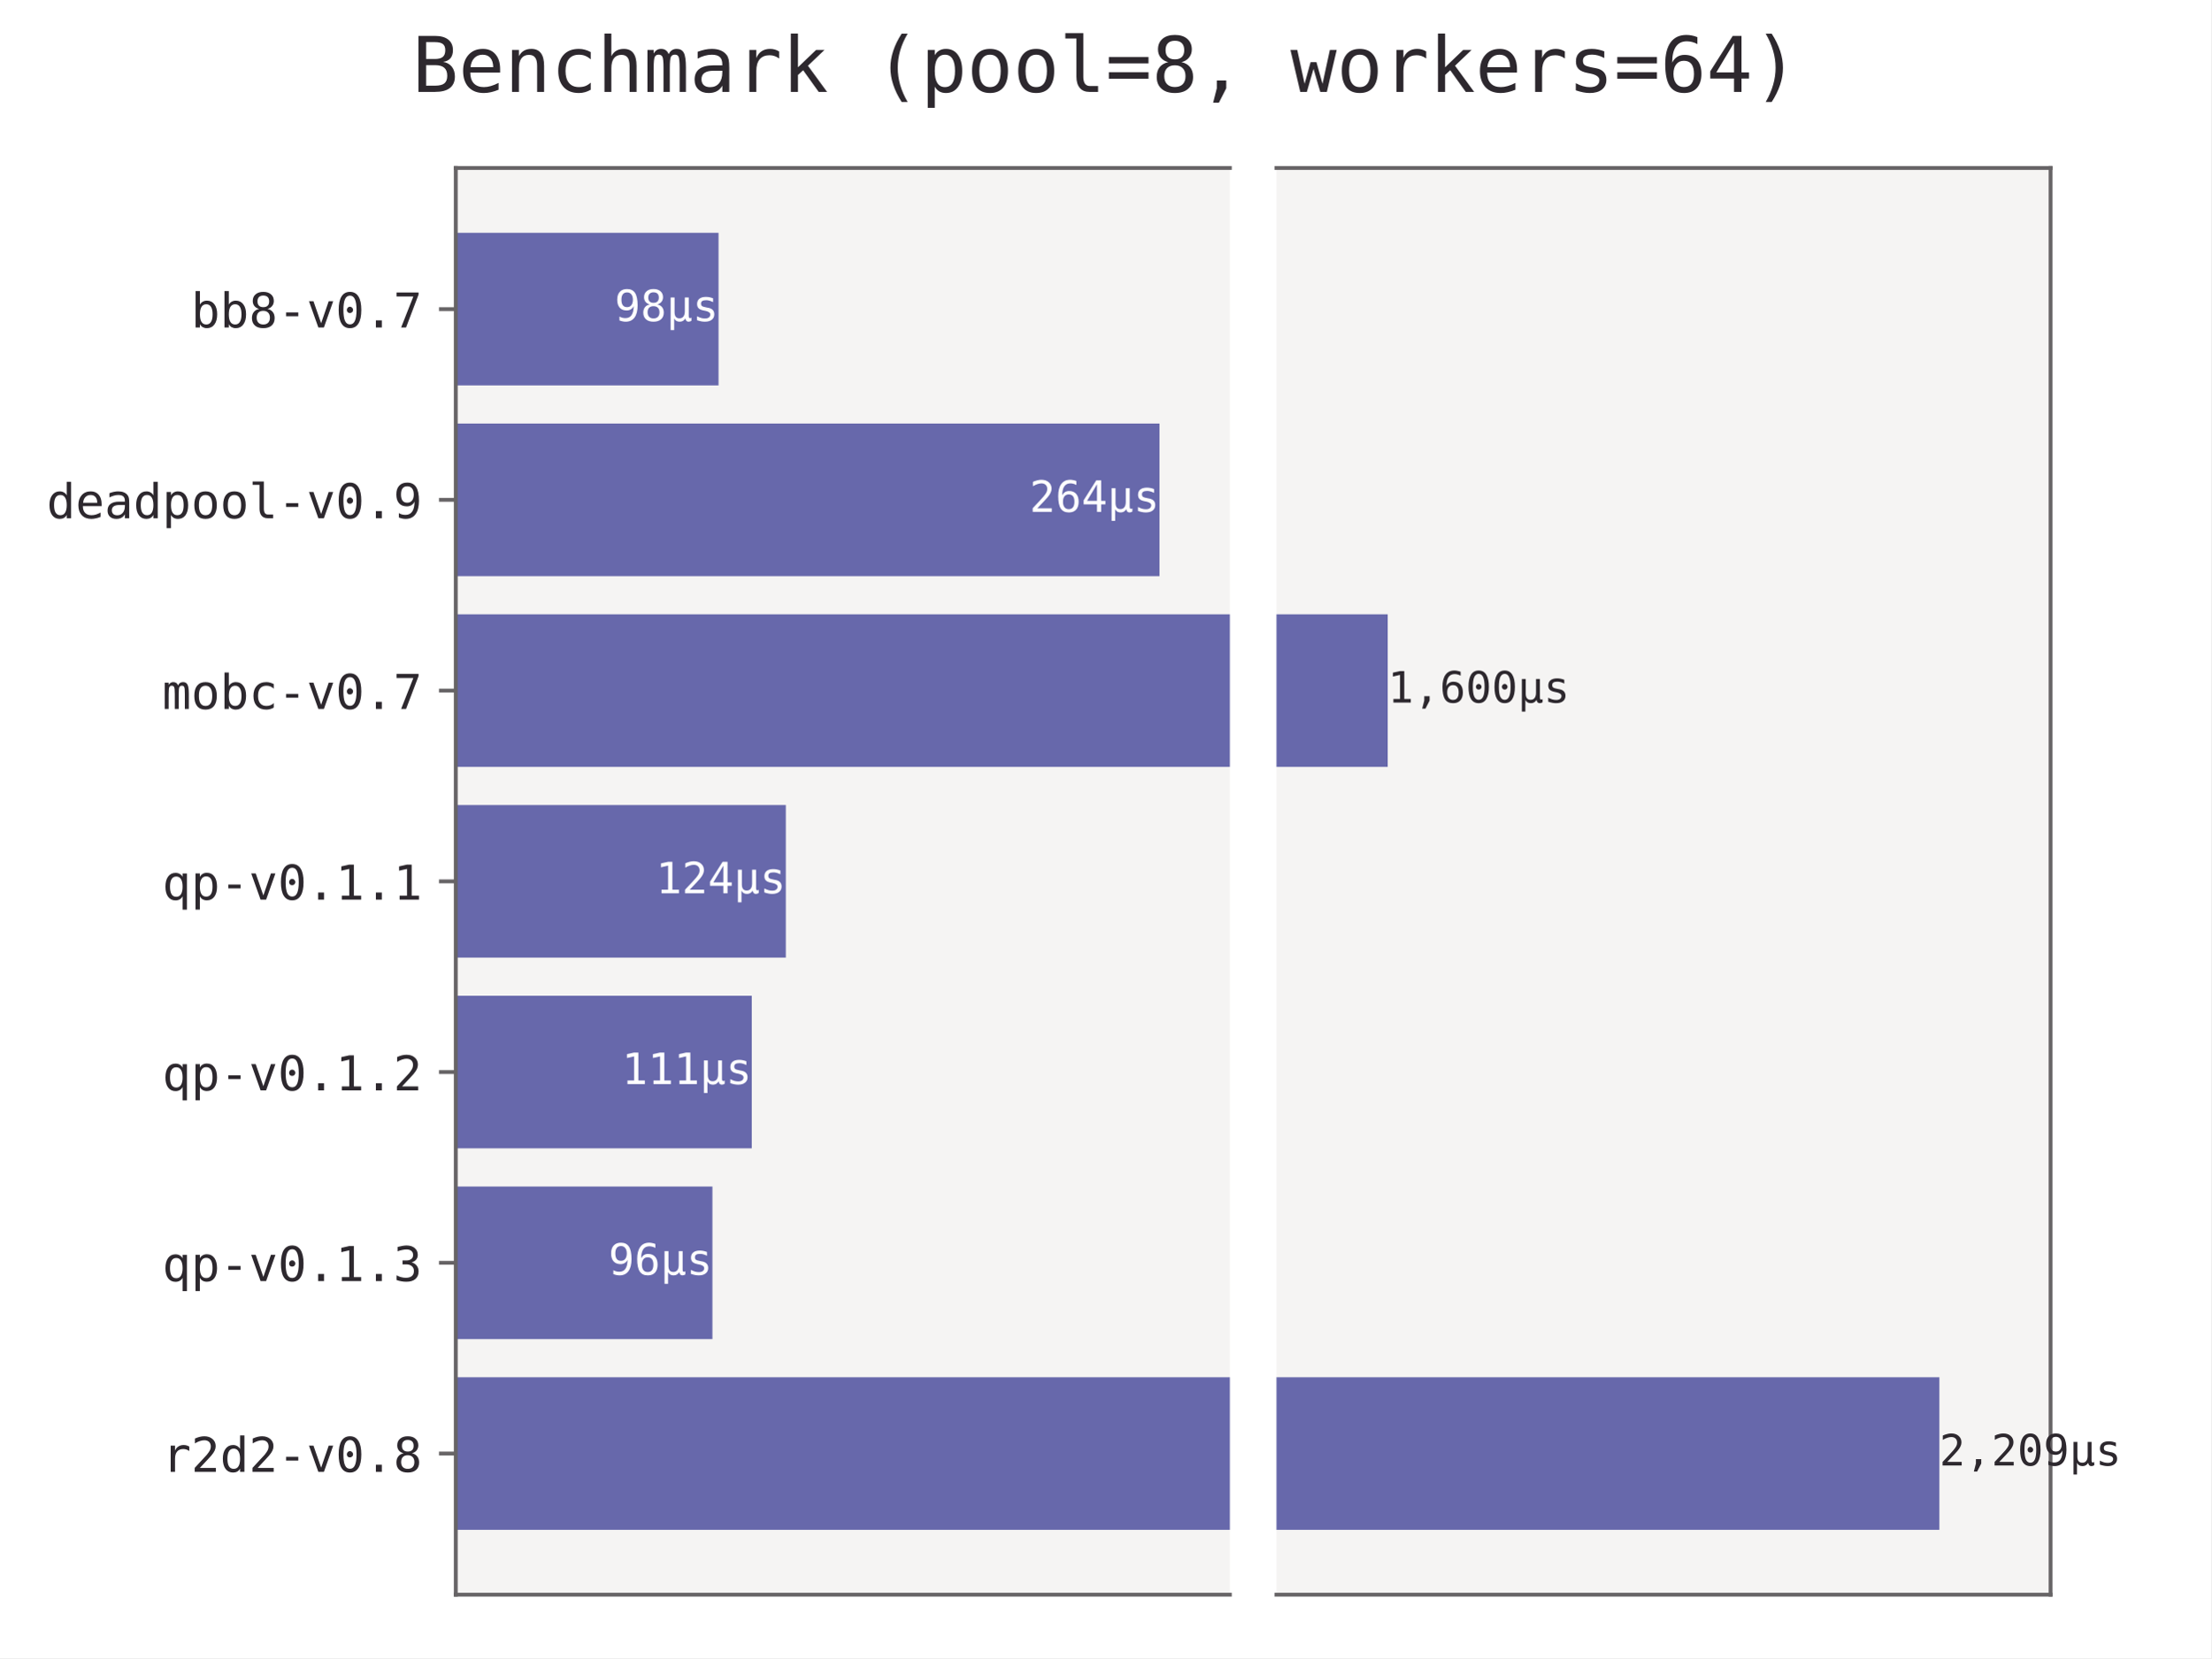
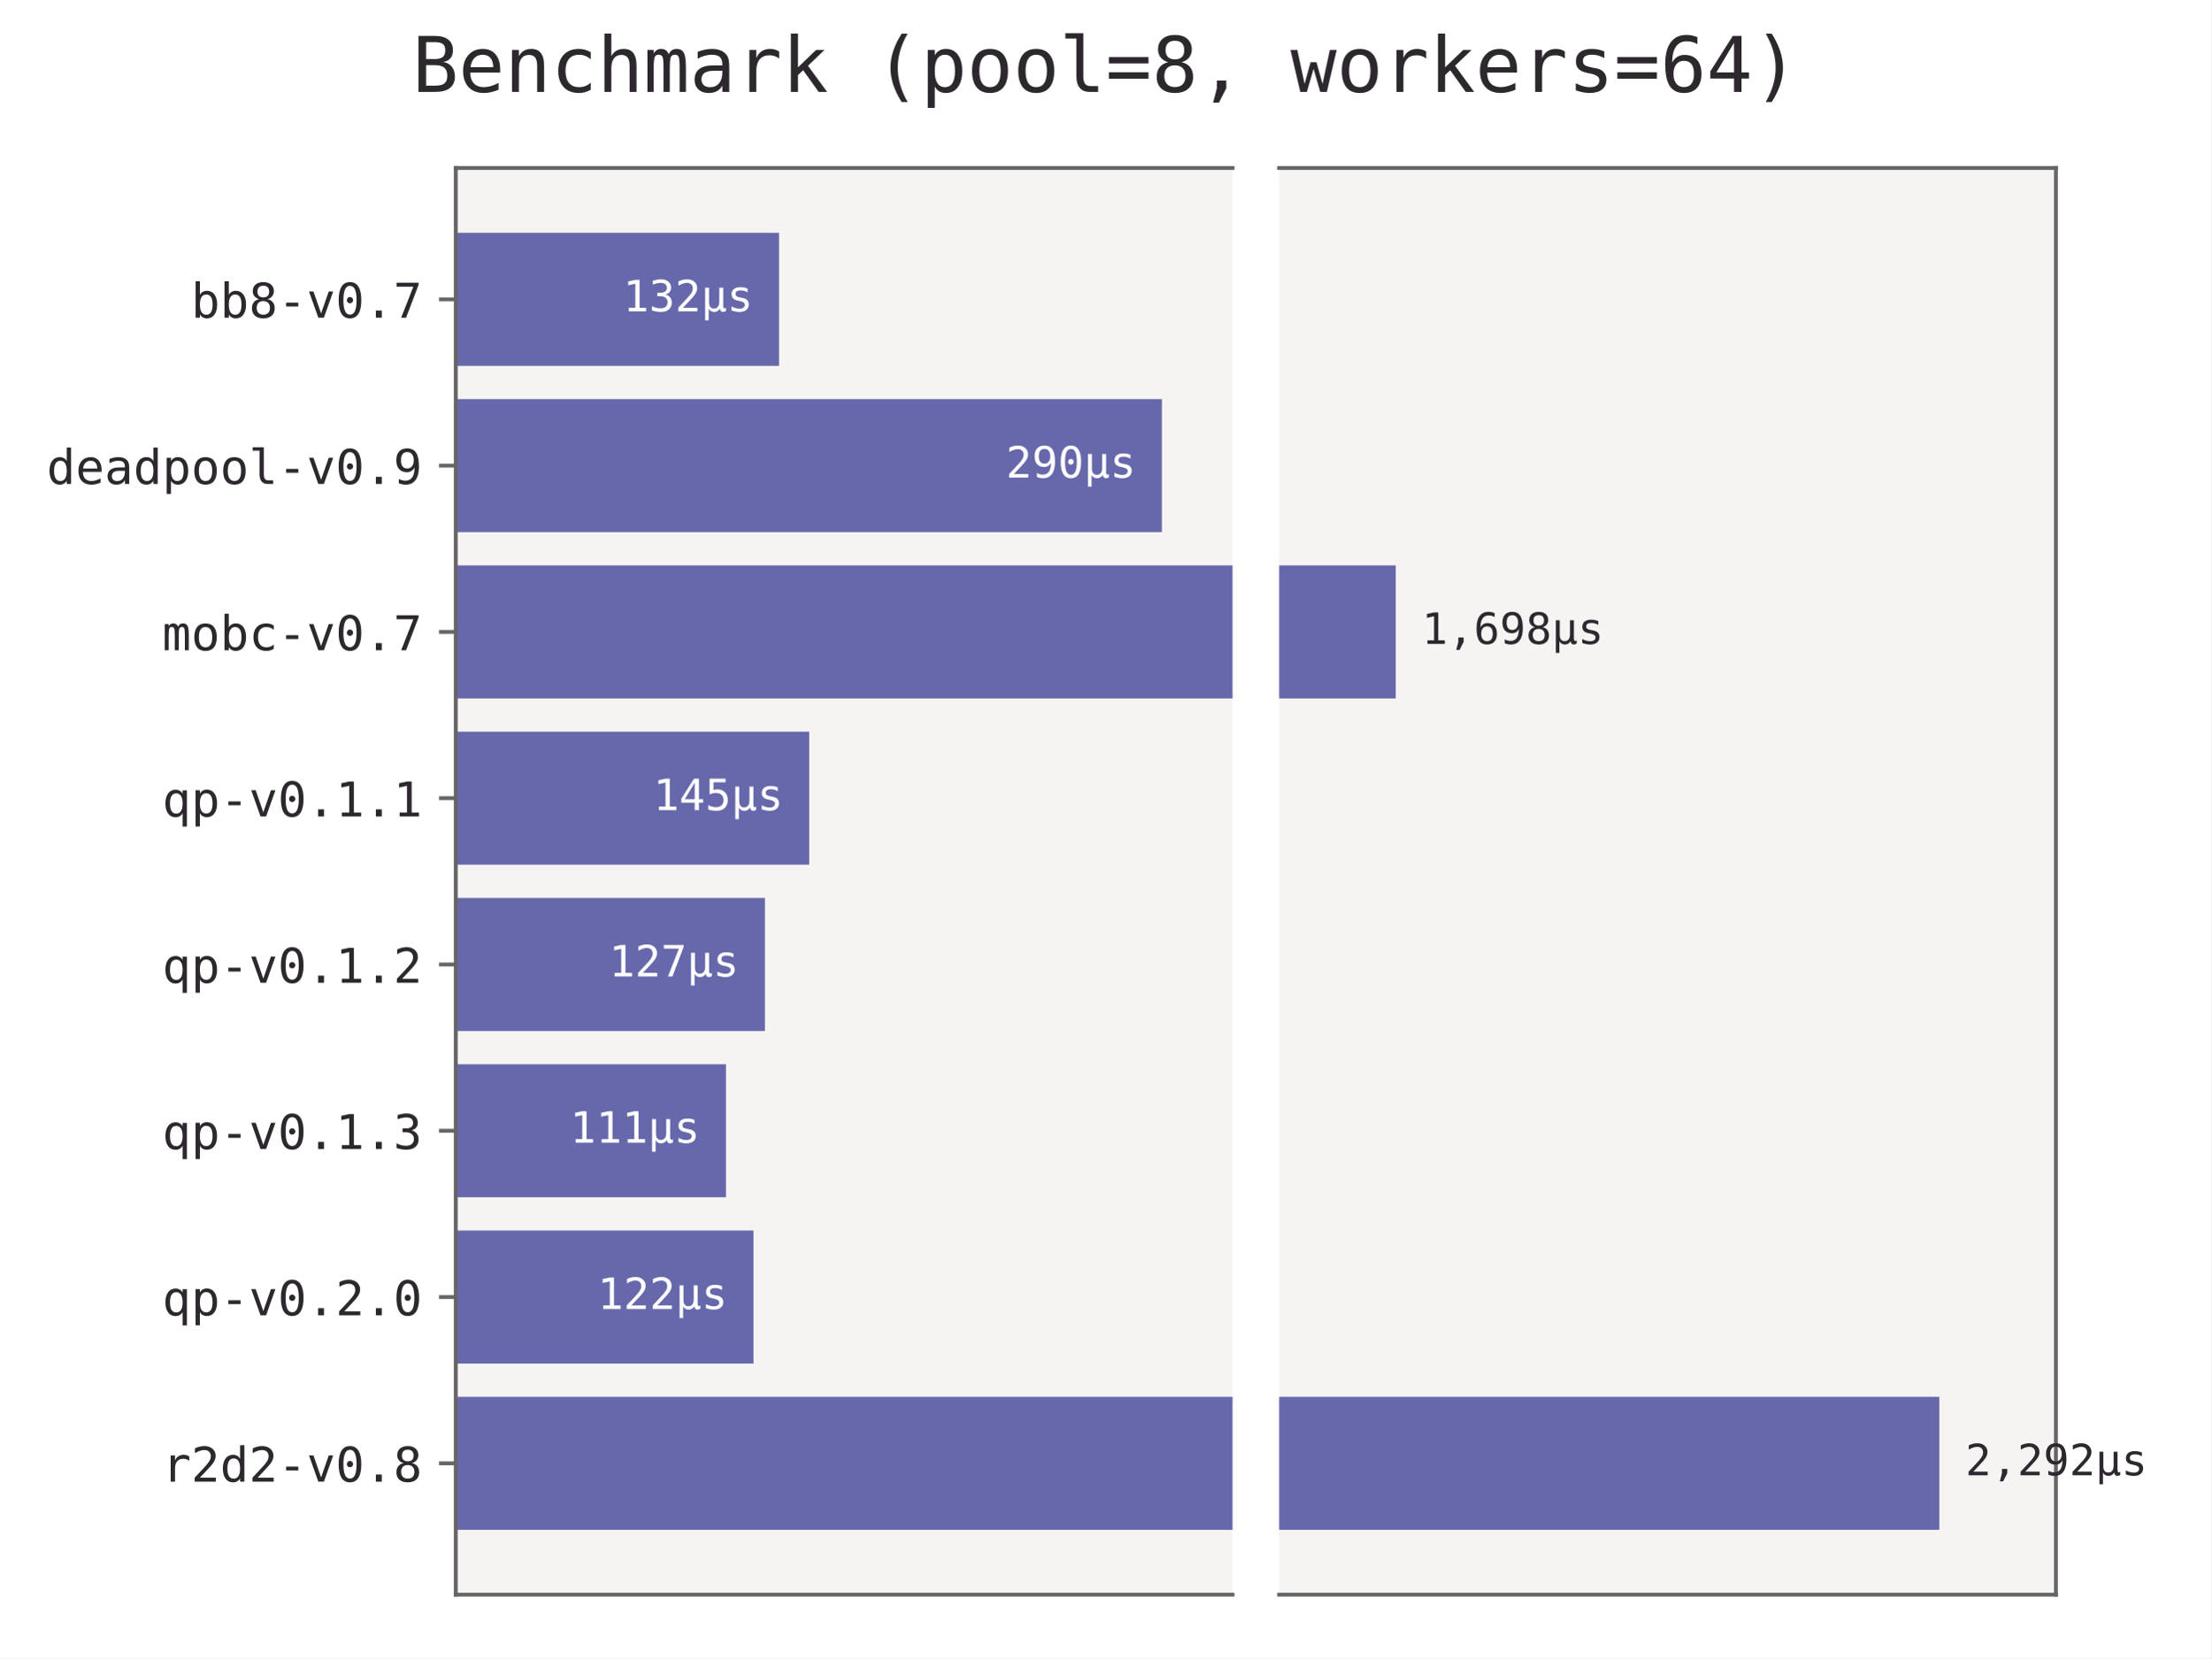
<svg xmlns="http://www.w3.org/2000/svg" xmlns:xlink="http://www.w3.org/1999/xlink" width="460.8pt" height="345.6pt" viewBox="0 0 460.8 345.6" version="1.1">
  <defs>
    <style type="text/css">*{stroke-linejoin: round; stroke-linecap: butt}</style>
  </defs>
  <g id="figure_1">
    <g id="patch_1">
      <path d="M 0 345.6  L 460.8 345.6  L 460.8 0  L 0 0  z " style="fill: #ffffff" />
    </g>
    <g id="axes_1">
      <g id="patch_2">
-         <path d="M 94.984 332.38  L 256.305 332.38  L 256.305 35.01  L 94.984 35.01  z " style="fill: #f5f4f3" />
+         <path d="M 94.984 332.38  L 256.862 332.38  L 256.862 35.01  L 94.984 35.01  z " style="fill: #f5f4f3" />
      </g>
      <g id="patch_3">
-         <path d="M 94.984 318.863  L 1319.325 318.863  L 1319.325 287.059  L 94.984 287.059  z " clip-path="url(#p683ca1c8b1)" style="fill: #6768ab" />
+         <path d="M 94.984 318.863  L 1257.718 318.863  L 1257.718 291.136  L 94.984 291.136  z " clip-path="url(#pf5a362a1db)" style="fill: #6768ab" />
      </g>
      <g id="patch_4">
-         <path d="M 94.984 279.108  L 148.469 279.108  L 148.469 247.304  L 94.984 247.304  z " clip-path="url(#p683ca1c8b1)" style="fill: #6768ab" />
+         <path d="M 94.984 284.205  L 157.025 284.205  L 157.025 256.478  L 94.984 256.478  z " clip-path="url(#pf5a362a1db)" style="fill: #6768ab" />
      </g>
      <g id="patch_5">
-         <path d="M 94.984 239.352  L 156.672 239.352  L 156.672 207.548  L 94.984 207.548  z " clip-path="url(#p683ca1c8b1)" style="fill: #6768ab" />
+         <path d="M 94.984 249.546  L 151.292 249.546  L 151.292 221.819  L 94.984 221.819  z " clip-path="url(#pf5a362a1db)" style="fill: #6768ab" />
      </g>
      <g id="patch_6">
-         <path d="M 94.984 199.597  L 163.767 199.597  L 163.767 167.793  L 94.984 167.793  z " clip-path="url(#p683ca1c8b1)" style="fill: #6768ab" />
+         <path d="M 94.984 214.888  L 159.408 214.888  L 159.408 187.161  L 94.984 187.161  z " clip-path="url(#pf5a362a1db)" style="fill: #6768ab" />
      </g>
      <g id="patch_7">
-         <path d="M 94.984 159.842  L 981.952 159.842  L 981.952 128.038  L 94.984 128.038  z " clip-path="url(#p683ca1c8b1)" style="fill: #6768ab" />
+         <path d="M 94.984 180.229  L 168.641 180.229  L 168.641 152.502  L 94.984 152.502  z " clip-path="url(#pf5a362a1db)" style="fill: #6768ab" />
      </g>
      <g id="patch_8">
-         <path d="M 94.984 120.086  L 241.639 120.086  L 241.639 88.282  L 94.984 88.282  z " clip-path="url(#p683ca1c8b1)" style="fill: #6768ab" />
+         <path d="M 94.984 145.571  L 956.496 145.571  L 956.496 117.844  L 94.984 117.844  z " clip-path="url(#pf5a362a1db)" style="fill: #6768ab" />
      </g>
      <g id="patch_9">
-         <path d="M 94.984 80.331  L 149.744 80.331  L 149.744 48.527  L 94.984 48.527  z " clip-path="url(#p683ca1c8b1)" style="fill: #6768ab" />
+         <path d="M 94.984 110.912  L 242.146 110.912  L 242.146 83.185  L 94.984 83.185  z " clip-path="url(#pf5a362a1db)" style="fill: #6768ab" />
+       </g>
+       <g id="patch_10">
+         <path d="M 94.984 76.254  L 162.35 76.254  L 162.35 48.527  L 94.984 48.527  z " clip-path="url(#pf5a362a1db)" style="fill: #6768ab" />
      </g>
      <g id="matplotlib.axis_1">
        <g id="ytick_1">
          <g id="line2d_1">
            <defs>
-               <path id="m5f6cadd3b4" d="M 0 0  L -3.5 0  " style="stroke: #676466; stroke-width: 0.8" />
+               <path id="m8128c81820" d="M 0 0  L -3.5 0  " style="stroke: #676466; stroke-width: 0.8" />
            </defs>
            <g>
-               <use xlink:href="#m5f6cadd3b4" x="94.984" y="302.961" style="fill: #676466; stroke: #676466; stroke-width: 0.8" />
+               <use xlink:href="#m8128c81820" x="94.984" y="305" style="fill: #676466; stroke: #676466; stroke-width: 0.8" />
            </g>
          </g>
          <g id="text_1">
-             <text style="fill: #2d282e; font: 10px 'monospace'; text-anchor: end" x="87.984" y="306.787" transform="rotate(-0, 87.98406, 306.7868)">r2d2-v0.8</text>
+             <g style="fill: #2d282e" transform="translate(33.80125 308.8256)scale(0.1 -0.1)">
+               <defs>
+                 <path id="DejaVuSansMono-72" d="M 3609 2778  Q 3425 2922 3234 2987  Q 3044 3053 2816 3053  Q 2278 3053 1993 2715  Q 1709 2378 1709 1741  L 1709 0  L 1131 0  L 1131 3500  L 1709 3500  L 1709 2816  Q 1853 3188 2151 3386  Q 2450 3584 2859 3584  Q 3072 3584 3256 3531  Q 3441 3478 3609 3366  L 3609 2778  z " transform="scale(0.015625)" />
+                 <path id="DejaVuSansMono-32" d="M 1166 531  L 3309 531  L 3309 0  L 475 0  L 475 531  Q 1059 1147 1496 1619  Q 1934 2091 2100 2284  Q 2413 2666 2522 2902  Q 2631 3138 2631 3384  Q 2631 3775 2401 3997  Q 2172 4219 1772 4219  Q 1488 4219 1175 4116  Q 863 4013 513 3803  L 513 4441  Q 834 4594 1145 4672  Q 1456 4750 1759 4750  Q 2444 4750 2861 4386  Q 3278 4022 3278 3431  Q 3278 3131 3139 2831  Q 3000 2531 2688 2169  Q 2513 1966 2180 1606  Q 1847 1247 1166 531  z " transform="scale(0.015625)" />
+                 <path id="DejaVuSansMono-64" d="M 2681 3053  L 2681 4863  L 3256 4863  L 3256 0  L 2681 0  L 2681 441  Q 2538 181 2298 45  Q 2059 -91 1747 -91  Q 1113 -91 748 401  Q 384 894 384 1759  Q 384 2613 750 3098  Q 1116 3584 1747 3584  Q 2063 3584 2303 3448  Q 2544 3313 2681 3053  z M 991 1747  Q 991 1078 1203 737  Q 1416 397 1831 397  Q 2247 397 2464 740  Q 2681 1084 2681 1747  Q 2681 2413 2464 2755  Q 2247 3097 1831 3097  Q 1416 3097 1203 2756  Q 991 2416 991 1747  z " transform="scale(0.015625)" />
+                 <path id="DejaVuSansMono-2d" d="M 1113 2009  L 2741 2009  L 2741 1497  L 1113 1497  L 1113 2009  z " transform="scale(0.015625)" />
+                 <path id="DejaVuSansMono-76" d="M 313 3500  L 909 3500  L 1925 563  L 2944 3500  L 3541 3500  L 2297 0  L 1556 0  L 313 3500  z " transform="scale(0.015625)" />
+                 <path id="DejaVuSansMono-30" d="M 1509 2344  Q 1509 2516 1629 2641  Q 1750 2766 1919 2766  Q 2094 2766 2219 2641  Q 2344 2516 2344 2344  Q 2344 2169 2220 2047  Q 2097 1925 1919 1925  Q 1744 1925 1626 2044  Q 1509 2163 1509 2344  z M 1925 4250  Q 1484 4250 1267 3775  Q 1050 3300 1050 2328  Q 1050 1359 1267 884  Q 1484 409 1925 409  Q 2369 409 2586 884  Q 2803 1359 2803 2328  Q 2803 3300 2586 3775  Q 2369 4250 1925 4250  z M 1925 4750  Q 2672 4750 3055 4137  Q 3438 3525 3438 2328  Q 3438 1134 3055 521  Q 2672 -91 1925 -91  Q 1178 -91 797 521  Q 416 1134 416 2328  Q 416 3525 797 4137  Q 1178 4750 1925 4750  z " transform="scale(0.015625)" />
+                 <path id="DejaVuSansMono-2e" d="M 1528 953  L 2316 953  L 2316 0  L 1528 0  L 1528 953  z " transform="scale(0.015625)" />
+                 <path id="DejaVuSansMono-38" d="M 1925 2216  Q 1503 2216 1273 1980  Q 1044 1744 1044 1313  Q 1044 881 1276 642  Q 1509 403 1925 403  Q 2350 403 2579 639  Q 2809 875 2809 1313  Q 2809 1741 2576 1978  Q 2344 2216 1925 2216  z M 1375 2478  Q 972 2581 745 2862  Q 519 3144 519 3541  Q 519 4097 897 4423  Q 1275 4750 1925 4750  Q 2578 4750 2956 4423  Q 3334 4097 3334 3541  Q 3334 3144 3107 2862  Q 2881 2581 2478 2478  Q 2947 2375 3195 2062  Q 3444 1750 3444 1253  Q 3444 622 3041 265  Q 2638 -91 1925 -91  Q 1213 -91 811 264  Q 409 619 409 1247  Q 409 1747 657 2061  Q 906 2375 1375 2478  z M 1147 3481  Q 1147 3106 1347 2909  Q 1547 2713 1925 2713  Q 2306 2713 2506 2909  Q 2706 3106 2706 3481  Q 2706 3863 2507 4063  Q 2309 4263 1925 4263  Q 1547 4263 1347 4061  Q 1147 3859 1147 3481  z " transform="scale(0.015625)" />
+               </defs>
+               <use xlink:href="#DejaVuSansMono-72" />
+               <use xlink:href="#DejaVuSansMono-32" x="60.205" />
+               <use xlink:href="#DejaVuSansMono-64" x="120.41" />
+               <use xlink:href="#DejaVuSansMono-32" x="180.615" />
+               <use xlink:href="#DejaVuSansMono-2d" x="240.82" />
+               <use xlink:href="#DejaVuSansMono-76" x="301.025" />
+               <use xlink:href="#DejaVuSansMono-30" x="361.23" />
+               <use xlink:href="#DejaVuSansMono-2e" x="421.436" />
+               <use xlink:href="#DejaVuSansMono-38" x="481.641" />
+             </g>
          </g>
        </g>
        <g id="ytick_2">
          <g id="line2d_2">
            <g>
-               <use xlink:href="#m5f6cadd3b4" x="94.984" y="263.206" style="fill: #676466; stroke: #676466; stroke-width: 0.8" />
+               <use xlink:href="#m8128c81820" x="94.984" y="270.341" style="fill: #676466; stroke: #676466; stroke-width: 0.8" />
            </g>
          </g>
          <g id="text_2">
-             <text style="fill: #2d282e; font: 10px 'monospace'; text-anchor: end" x="87.984" y="267.021" transform="rotate(-0, 87.98406, 267.0213)">qp-v0.1.3</text>
+             <g style="fill: #2d282e" transform="translate(33.80125 274.1569)scale(0.1 -0.1)">
+               <defs>
+                 <path id="DejaVuSansMono-71" d="M 1038 1734  Q 1038 1066 1248 725  Q 1459 384 1875 384  Q 2291 384 2505 726  Q 2719 1069 2719 1734  Q 2719 2400 2505 2742  Q 2291 3084 1875 3084  Q 1459 3084 1248 2743  Q 1038 2403 1038 1734  z M 2719 434  Q 2578 175 2339 36  Q 2100 -103 1784 -103  Q 1156 -103 792 383  Q 428 869 428 1722  Q 428 2591 790 3081  Q 1153 3572 1784 3572  Q 2097 3572 2336 3436  Q 2575 3300 2719 3041  L 2719 3488  L 3297 3488  L 3297 -1344  L 2719 -1344  L 2719 434  z " transform="scale(0.015625)" />
+                 <path id="DejaVuSansMono-70" d="M 1172 441  L 1172 -1331  L 594 -1331  L 594 3500  L 1172 3500  L 1172 3053  Q 1316 3313 1555 3448  Q 1794 3584 2106 3584  Q 2741 3584 3102 3093  Q 3463 2603 3463 1734  Q 3463 881 3100 395  Q 2738 -91 2106 -91  Q 1788 -91 1548 45  Q 1309 181 1172 441  z M 2859 1747  Q 2859 2416 2648 2756  Q 2438 3097 2022 3097  Q 1603 3097 1387 2755  Q 1172 2413 1172 1747  Q 1172 1084 1387 740  Q 1603 397 2022 397  Q 2438 397 2648 737  Q 2859 1078 2859 1747  z " transform="scale(0.015625)" />
+               </defs>
+               <use xlink:href="#DejaVuSansMono-71" />
+               <use xlink:href="#DejaVuSansMono-70" x="60.205" />
+               <use xlink:href="#DejaVuSansMono-2d" x="120.41" />
+               <use xlink:href="#DejaVuSansMono-76" x="180.615" />
+               <use xlink:href="#DejaVuSansMono-30" x="240.82" />
+               <use xlink:href="#DejaVuSansMono-2e" x="301.025" />
+               <use xlink:href="#DejaVuSansMono-32" x="361.23" />
+               <use xlink:href="#DejaVuSansMono-2e" x="421.436" />
+               <use xlink:href="#DejaVuSansMono-30" x="481.641" />
+             </g>
          </g>
        </g>
        <g id="ytick_3">
          <g id="line2d_3">
            <g>
-               <use xlink:href="#m5f6cadd3b4" x="94.984" y="223.45" style="fill: #676466; stroke: #676466; stroke-width: 0.8" />
+               <use xlink:href="#m8128c81820" x="94.984" y="235.683" style="fill: #676466; stroke: #676466; stroke-width: 0.8" />
            </g>
          </g>
          <g id="text_3">
-             <text style="fill: #2d282e; font: 10px 'monospace'; text-anchor: end" x="87.984" y="227.266" transform="rotate(-0, 87.98406, 227.266)">qp-v0.1.2</text>
+             <g style="fill: #2d282e" transform="translate(33.80125 239.4984)scale(0.1 -0.1)">
+               <defs>
+                 <path id="DejaVuSansMono-31" d="M 844 531  L 1825 531  L 1825 4097  L 769 3859  L 769 4434  L 1819 4666  L 2450 4666  L 2450 531  L 3419 531  L 3419 0  L 844 0  L 844 531  z " transform="scale(0.015625)" />
+                 <path id="DejaVuSansMono-33" d="M 2425 2497  Q 2884 2375 3128 2064  Q 3372 1753 3372 1288  Q 3372 644 2939 276  Q 2506 -91 1741 -91  Q 1419 -91 1084 -31  Q 750 28 428 141  L 428 769  Q 747 603 1056 522  Q 1366 441 1672 441  Q 2191 441 2469 675  Q 2747 909 2747 1350  Q 2747 1756 2469 1995  Q 2191 2234 1716 2234  L 1234 2234  L 1234 2753  L 1716 2753  Q 2150 2753 2394 2943  Q 2638 3134 2638 3475  Q 2638 3834 2411 4026  Q 2184 4219 1766 4219  Q 1488 4219 1191 4156  Q 894 4094 569 3969  L 569 4550  Q 947 4650 1242 4700  Q 1538 4750 1766 4750  Q 2447 4750 2855 4408  Q 3263 4066 3263 3500  Q 3263 3116 3048 2859  Q 2834 2603 2425 2497  z " transform="scale(0.015625)" />
+               </defs>
+               <use xlink:href="#DejaVuSansMono-71" />
+               <use xlink:href="#DejaVuSansMono-70" x="60.205" />
+               <use xlink:href="#DejaVuSansMono-2d" x="120.41" />
+               <use xlink:href="#DejaVuSansMono-76" x="180.615" />
+               <use xlink:href="#DejaVuSansMono-30" x="240.82" />
+               <use xlink:href="#DejaVuSansMono-2e" x="301.025" />
+               <use xlink:href="#DejaVuSansMono-31" x="361.23" />
+               <use xlink:href="#DejaVuSansMono-2e" x="421.436" />
+               <use xlink:href="#DejaVuSansMono-33" x="481.641" />
+             </g>
          </g>
        </g>
        <g id="ytick_4">
          <g id="line2d_4">
            <g>
-               <use xlink:href="#m5f6cadd3b4" x="94.984" y="183.695" style="fill: #676466; stroke: #676466; stroke-width: 0.8" />
+               <use xlink:href="#m8128c81820" x="94.984" y="201.024" style="fill: #676466; stroke: #676466; stroke-width: 0.8" />
            </g>
          </g>
          <g id="text_4">
-             <text style="fill: #2d282e; font: 10px 'monospace'; text-anchor: end" x="87.984" y="187.511" transform="rotate(-0, 87.98406, 187.5106)">qp-v0.1.1</text>
+             <g style="fill: #2d282e" transform="translate(33.80125 204.8399)scale(0.1 -0.1)">
+               <use xlink:href="#DejaVuSansMono-71" />
+               <use xlink:href="#DejaVuSansMono-70" x="60.205" />
+               <use xlink:href="#DejaVuSansMono-2d" x="120.41" />
+               <use xlink:href="#DejaVuSansMono-76" x="180.615" />
+               <use xlink:href="#DejaVuSansMono-30" x="240.82" />
+               <use xlink:href="#DejaVuSansMono-2e" x="301.025" />
+               <use xlink:href="#DejaVuSansMono-31" x="361.23" />
+               <use xlink:href="#DejaVuSansMono-2e" x="421.436" />
+               <use xlink:href="#DejaVuSansMono-32" x="481.641" />
+             </g>
          </g>
        </g>
        <g id="ytick_5">
          <g id="line2d_5">
            <g>
-               <use xlink:href="#m5f6cadd3b4" x="94.984" y="143.94" style="fill: #676466; stroke: #676466; stroke-width: 0.8" />
+               <use xlink:href="#m8128c81820" x="94.984" y="166.366" style="fill: #676466; stroke: #676466; stroke-width: 0.8" />
            </g>
          </g>
          <g id="text_5">
-             <text style="fill: #2d282e; font: 10px 'monospace'; text-anchor: end" x="87.984" y="147.765" transform="rotate(-0, 87.98406, 147.7654)">mobc-v0.7</text>
+             <g style="fill: #2d282e" transform="translate(33.80125 170.1814)scale(0.1 -0.1)">
+               <use xlink:href="#DejaVuSansMono-71" />
+               <use xlink:href="#DejaVuSansMono-70" x="60.205" />
+               <use xlink:href="#DejaVuSansMono-2d" x="120.41" />
+               <use xlink:href="#DejaVuSansMono-76" x="180.615" />
+               <use xlink:href="#DejaVuSansMono-30" x="240.82" />
+               <use xlink:href="#DejaVuSansMono-2e" x="301.025" />
+               <use xlink:href="#DejaVuSansMono-31" x="361.23" />
+               <use xlink:href="#DejaVuSansMono-2e" x="421.436" />
+               <use xlink:href="#DejaVuSansMono-31" x="481.641" />
+             </g>
          </g>
        </g>
        <g id="ytick_6">
          <g id="line2d_6">
            <g>
-               <use xlink:href="#m5f6cadd3b4" x="94.984" y="104.184" style="fill: #676466; stroke: #676466; stroke-width: 0.8" />
+               <use xlink:href="#m8128c81820" x="94.984" y="131.707" style="fill: #676466; stroke: #676466; stroke-width: 0.8" />
            </g>
          </g>
          <g id="text_6">
-             <text style="fill: #2d282e; font: 10px 'monospace'; text-anchor: end" x="87.984" y="108.01" transform="rotate(-0, 87.98406, 108.0101)">deadpool-v0.9</text>
+             <g style="fill: #2d282e" transform="translate(33.80125 135.533)scale(0.1 -0.1)">
+               <defs>
+                 <path id="DejaVuSansMono-6d" d="M 2113 3144  Q 2219 3369 2383 3476  Q 2547 3584 2778 3584  Q 3200 3584 3373 3257  Q 3547 2931 3547 2028  L 3547 0  L 3022 0  L 3022 2003  Q 3022 2744 2939 2923  Q 2856 3103 2638 3103  Q 2388 3103 2295 2911  Q 2203 2719 2203 2003  L 2203 0  L 1678 0  L 1678 2003  Q 1678 2753 1589 2928  Q 1500 3103 1269 3103  Q 1041 3103 952 2911  Q 863 2719 863 2003  L 863 0  L 341 0  L 341 3500  L 863 3500  L 863 3200  Q 966 3388 1120 3486  Q 1275 3584 1472 3584  Q 1709 3584 1867 3475  Q 2025 3366 2113 3144  z " transform="scale(0.015625)" />
+                 <path id="DejaVuSansMono-6f" d="M 1925 3097  Q 1488 3097 1263 2756  Q 1038 2416 1038 1747  Q 1038 1081 1263 739  Q 1488 397 1925 397  Q 2366 397 2591 739  Q 2816 1081 2816 1747  Q 2816 2416 2591 2756  Q 2366 3097 1925 3097  z M 1925 3584  Q 2653 3584 3039 3112  Q 3425 2641 3425 1747  Q 3425 850 3040 379  Q 2656 -91 1925 -91  Q 1197 -91 812 379  Q 428 850 428 1747  Q 428 2641 812 3112  Q 1197 3584 1925 3584  z " transform="scale(0.015625)" />
+                 <path id="DejaVuSansMono-62" d="M 2869 1747  Q 2869 2416 2656 2756  Q 2444 3097 2028 3097  Q 1609 3097 1393 2755  Q 1178 2413 1178 1747  Q 1178 1084 1393 740  Q 1609 397 2028 397  Q 2444 397 2656 737  Q 2869 1078 2869 1747  z M 1178 3053  Q 1316 3309 1558 3446  Q 1800 3584 2119 3584  Q 2750 3584 3112 3098  Q 3475 2613 3475 1759  Q 3475 894 3111 401  Q 2747 -91 2113 -91  Q 1800 -91 1561 45  Q 1322 181 1178 441  L 1178 0  L 603 0  L 603 4863  L 1178 4863  L 1178 3053  z " transform="scale(0.015625)" />
+                 <path id="DejaVuSansMono-63" d="M 3316 178  Q 3084 44 2839 -23  Q 2594 -91 2338 -91  Q 1525 -91 1067 396  Q 609 884 609 1747  Q 609 2609 1067 3096  Q 1525 3584 2338 3584  Q 2591 3584 2831 3518  Q 3072 3453 3316 3316  L 3316 2713  Q 3088 2916 2858 3006  Q 2628 3097 2338 3097  Q 1797 3097 1506 2747  Q 1216 2397 1216 1747  Q 1216 1100 1508 748  Q 1800 397 2338 397  Q 2638 397 2875 489  Q 3113 581 3316 775  L 3316 178  z " transform="scale(0.015625)" />
+                 <path id="DejaVuSansMono-37" d="M 434 4666  L 3372 4666  L 3372 4397  L 1703 0  L 1044 0  L 2669 4134  L 434 4134  L 434 4666  z " transform="scale(0.015625)" />
+               </defs>
+               <use xlink:href="#DejaVuSansMono-6d" />
+               <use xlink:href="#DejaVuSansMono-6f" x="60.205" />
+               <use xlink:href="#DejaVuSansMono-62" x="120.41" />
+               <use xlink:href="#DejaVuSansMono-63" x="180.615" />
+               <use xlink:href="#DejaVuSansMono-2d" x="240.82" />
+               <use xlink:href="#DejaVuSansMono-76" x="301.025" />
+               <use xlink:href="#DejaVuSansMono-30" x="361.23" />
+               <use xlink:href="#DejaVuSansMono-2e" x="421.436" />
+               <use xlink:href="#DejaVuSansMono-37" x="481.641" />
+             </g>
          </g>
        </g>
        <g id="ytick_7">
          <g id="line2d_7">
            <g>
-               <use xlink:href="#m5f6cadd3b4" x="94.984" y="64.429" style="fill: #676466; stroke: #676466; stroke-width: 0.8" />
+               <use xlink:href="#m8128c81820" x="94.984" y="97.049" style="fill: #676466; stroke: #676466; stroke-width: 0.8" />
            </g>
          </g>
          <g id="text_7">
-             <text style="fill: #2d282e; font: 10px 'monospace'; text-anchor: end" x="87.984" y="68.255" transform="rotate(-0, 87.98406, 68.25474)">bb8-v0.7</text>
-           </g>
-         </g>
-       </g>
-       <g id="patch_10">
+             <g style="fill: #2d282e" transform="translate(9.72 100.8745)scale(0.1 -0.1)">
+               <defs>
+                 <path id="DejaVuSansMono-65" d="M 3475 1894  L 3475 1613  L 984 1613  L 984 1594  Q 984 1022 1282 709  Q 1581 397 2125 397  Q 2400 397 2700 484  Q 3000 572 3341 750  L 3341 178  Q 3013 44 2708 -23  Q 2403 -91 2119 -91  Q 1303 -91 843 398  Q 384 888 384 1747  Q 384 2584 834 3084  Q 1284 3584 2034 3584  Q 2703 3584 3089 3131  Q 3475 2678 3475 1894  z M 2900 2063  Q 2888 2569 2661 2833  Q 2434 3097 2009 3097  Q 1594 3097 1325 2822  Q 1056 2547 1006 2059  L 2900 2063  z " transform="scale(0.015625)" />
+                 <path id="DejaVuSansMono-61" d="M 2194 1759  L 2003 1759  Q 1500 1759 1245 1582  Q 991 1406 991 1056  Q 991 741 1181 566  Q 1372 391 1709 391  Q 2184 391 2456 720  Q 2728 1050 2731 1631  L 2731 1759  L 2194 1759  z M 3309 1997  L 3309 0  L 2731 0  L 2731 519  Q 2547 206 2267 57  Q 1988 -91 1588 -91  Q 1053 -91 734 211  Q 416 513 416 1019  Q 416 1603 808 1906  Q 1200 2209 1959 2209  L 2731 2209  L 2731 2300  Q 2728 2719 2518 2908  Q 2309 3097 1850 3097  Q 1556 3097 1256 3012  Q 956 2928 672 2766  L 672 3341  Q 991 3463 1283 3523  Q 1575 3584 1850 3584  Q 2284 3584 2592 3456  Q 2900 3328 3091 3072  Q 3209 2916 3259 2686  Q 3309 2456 3309 1997  z " transform="scale(0.015625)" />
+                 <path id="DejaVuSansMono-6c" d="M 1997 1269  Q 1997 881 2139 684  Q 2281 488 2559 488  L 3231 488  L 3231 0  L 2503 0  Q 1988 0 1705 331  Q 1422 663 1422 1269  L 1422 4447  L 500 4447  L 500 4897  L 1997 4897  L 1997 1269  z " transform="scale(0.015625)" />
+                 <path id="DejaVuSansMono-39" d="M 1863 2069  Q 2266 2069 2495 2359  Q 2725 2650 2725 3163  Q 2725 3675 2495 3965  Q 2266 4256 1863 4256  Q 1444 4256 1231 3979  Q 1019 3703 1019 3163  Q 1019 2619 1230 2344  Q 1441 2069 1863 2069  z M 738 97  L 738 678  Q 934 563 1156 502  Q 1378 441 1619 441  Q 2219 441 2526 892  Q 2834 1344 2834 2222  Q 2688 1909 2422 1742  Q 2156 1575 1813 1575  Q 1138 1575 767 1990  Q 397 2406 397 3169  Q 397 3922 776 4336  Q 1156 4750 1850 4750  Q 2663 4750 3041 4165  Q 3419 3581 3419 2328  Q 3419 1150 2964 529  Q 2509 -91 1644 -91  Q 1416 -91 1184 -42  Q 953 6 738 97  z " transform="scale(0.015625)" />
+               </defs>
+               <use xlink:href="#DejaVuSansMono-64" />
+               <use xlink:href="#DejaVuSansMono-65" x="60.205" />
+               <use xlink:href="#DejaVuSansMono-61" x="120.41" />
+               <use xlink:href="#DejaVuSansMono-64" x="180.615" />
+               <use xlink:href="#DejaVuSansMono-70" x="240.82" />
+               <use xlink:href="#DejaVuSansMono-6f" x="301.025" />
+               <use xlink:href="#DejaVuSansMono-6f" x="361.23" />
+               <use xlink:href="#DejaVuSansMono-6c" x="421.436" />
+               <use xlink:href="#DejaVuSansMono-2d" x="481.641" />
+               <use xlink:href="#DejaVuSansMono-76" x="541.846" />
+               <use xlink:href="#DejaVuSansMono-30" x="602.051" />
+               <use xlink:href="#DejaVuSansMono-2e" x="662.256" />
+               <use xlink:href="#DejaVuSansMono-39" x="722.461" />
+             </g>
+           </g>
+         </g>
+         <g id="ytick_8">
+           <g id="line2d_8">
+             <g>
+               <use xlink:href="#m8128c81820" x="94.984" y="62.39" style="fill: #676466; stroke: #676466; stroke-width: 0.8" />
+             </g>
+           </g>
+           <g id="text_8">
+             <g style="fill: #2d282e" transform="translate(39.82156 66.216)scale(0.1 -0.1)">
+               <use xlink:href="#DejaVuSansMono-62" />
+               <use xlink:href="#DejaVuSansMono-62" x="60.205" />
+               <use xlink:href="#DejaVuSansMono-38" x="120.41" />
+               <use xlink:href="#DejaVuSansMono-2d" x="180.615" />
+               <use xlink:href="#DejaVuSansMono-76" x="240.82" />
+               <use xlink:href="#DejaVuSansMono-30" x="301.025" />
+               <use xlink:href="#DejaVuSansMono-2e" x="361.23" />
+               <use xlink:href="#DejaVuSansMono-37" x="421.436" />
+             </g>
+           </g>
+         </g>
+       </g>
+       <g id="patch_11">
        <path d="M 94.984 332.38  L 94.984 35.01  " style="fill: none; stroke: #676466; stroke-width: 0.8; stroke-linejoin: miter; stroke-linecap: square" />
      </g>
-       <g id="patch_11">
-         <path d="M 94.984 332.38  L 256.305 332.38  " style="fill: none; stroke: #676466; stroke-width: 0.8; stroke-linejoin: miter; stroke-linecap: square" />
-       </g>
      <g id="patch_12">
-         <path d="M 94.984 35.01  L 256.305 35.01  " style="fill: none; stroke: #676466; stroke-width: 0.8; stroke-linejoin: miter; stroke-linecap: square" />
-       </g>
-       <g id="text_8">
-         <text style="fill: #ffffff; font: 9px 'monospace'; text-anchor: end" x="148.469" y="265.703" transform="rotate(-0, 148.4695, 265.7032)"> 96µs </text>
+         <path d="M 94.984 332.38  L 256.862 332.38  " style="fill: none; stroke: #676466; stroke-width: 0.8; stroke-linejoin: miter; stroke-linecap: square" />
+       </g>
+       <g id="patch_13">
+         <path d="M 94.984 35.01  L 256.862 35.01  " style="fill: none; stroke: #676466; stroke-width: 0.8; stroke-linejoin: miter; stroke-linecap: square" />
      </g>
      <g id="text_9">
-         <text style="fill: #ffffff; font: 9px 'monospace'; text-anchor: end" x="156.672" y="225.948" transform="rotate(-0, 156.6723, 225.9478)"> 111µs </text>
+         <g style="fill: #ffffff" transform="translate(119.0965 272.8388)scale(0.09 -0.09)">
+           <defs>
+             <path id="DejaVuSansMono-20" transform="scale(0.015625)" />
+             <path id="DejaVuSansMono-b5" d="M 609 -1338  L 609 3500  L 1184 3500  L 1184 1325  Q 1184 881 1371 645  Q 1559 409 1906 409  Q 2303 409 2504 675  Q 2706 941 2706 1459  L 2706 3500  L 3284 3500  L 3284 800  Q 3284 616 3334 528  Q 3384 441 3488 441  Q 3516 441 3561 456  Q 3606 472 3694 513  L 3694 50  Q 3575 -22 3469 -56  Q 3363 -91 3256 -91  Q 3063 -91 2945 32  Q 2828 156 2791 403  Q 2647 153 2439 31  Q 2231 -91 1953 -91  Q 1666 -91 1467 28  Q 1269 147 1131 397  L 1131 -1338  L 609 -1338  z " transform="scale(0.015625)" />
+             <path id="DejaVuSansMono-73" d="M 3041 3378  L 3041 2816  Q 2794 2959 2544 3031  Q 2294 3103 2034 3103  Q 1644 3103 1451 2976  Q 1259 2850 1259 2591  Q 1259 2356 1403 2240  Q 1547 2125 2119 2016  L 2350 1972  Q 2778 1891 2998 1647  Q 3219 1403 3219 1013  Q 3219 494 2850 201  Q 2481 -91 1825 -91  Q 1566 -91 1281 -36  Q 997 19 666 128  L 666 722  Q 988 556 1281 473  Q 1575 391 1838 391  Q 2219 391 2428 545  Q 2638 700 2638 978  Q 2638 1378 1872 1531  L 1847 1538  L 1631 1581  Q 1134 1678 906 1908  Q 678 2138 678 2534  Q 678 3038 1018 3311  Q 1359 3584 1991 3584  Q 2272 3584 2531 3532  Q 2791 3481 3041 3378  z " transform="scale(0.015625)" />
+           </defs>
+           <use xlink:href="#DejaVuSansMono-20" />
+           <use xlink:href="#DejaVuSansMono-31" x="60.205" />
+           <use xlink:href="#DejaVuSansMono-32" x="120.41" />
+           <use xlink:href="#DejaVuSansMono-32" x="180.615" />
+           <use xlink:href="#DejaVuSansMono-b5" x="240.82" />
+           <use xlink:href="#DejaVuSansMono-73" x="301.025" />
+           <use xlink:href="#DejaVuSansMono-20" x="361.23" />
+         </g>
      </g>
      <g id="text_10">
-         <text style="fill: #ffffff; font: 9px 'monospace'; text-anchor: end" x="163.767" y="186.192" transform="rotate(-0, 163.7667, 186.1925)"> 124µs </text>
+         <g style="fill: #ffffff" transform="translate(113.3639 238.1803)scale(0.09 -0.09)">
+           <use xlink:href="#DejaVuSansMono-20" />
+           <use xlink:href="#DejaVuSansMono-31" x="60.205" />
+           <use xlink:href="#DejaVuSansMono-31" x="120.41" />
+           <use xlink:href="#DejaVuSansMono-31" x="180.615" />
+           <use xlink:href="#DejaVuSansMono-b5" x="240.82" />
+           <use xlink:href="#DejaVuSansMono-73" x="301.025" />
+           <use xlink:href="#DejaVuSansMono-20" x="361.23" />
+         </g>
      </g>
      <g id="text_11">
-         <text style="fill: #ffffff; font: 9px 'monospace'; text-anchor: end" x="241.639" y="106.682" transform="rotate(-0, 241.639, 106.6818)"> 264µs </text>
+         <g style="fill: #ffffff" transform="translate(121.4802 203.5218)scale(0.09 -0.09)">
+           <use xlink:href="#DejaVuSansMono-20" />
+           <use xlink:href="#DejaVuSansMono-31" x="60.205" />
+           <use xlink:href="#DejaVuSansMono-32" x="120.41" />
+           <use xlink:href="#DejaVuSansMono-37" x="180.615" />
+           <use xlink:href="#DejaVuSansMono-b5" x="240.82" />
+           <use xlink:href="#DejaVuSansMono-73" x="301.025" />
+           <use xlink:href="#DejaVuSansMono-20" x="361.23" />
+         </g>
      </g>
      <g id="text_12">
-         <text style="fill: #ffffff; font: 9px 'monospace'; text-anchor: end" x="149.744" y="66.926" transform="rotate(-0, 149.7437, 66.92646)"> 98µs </text>
+         <g style="fill: #ffffff" transform="translate(130.7131 168.8632)scale(0.09 -0.09)">
+           <defs>
+             <path id="DejaVuSansMono-34" d="M 2297 4091  L 825 1625  L 2297 1625  L 2297 4091  z M 2194 4666  L 2925 4666  L 2925 1625  L 3547 1625  L 3547 1113  L 2925 1113  L 2925 0  L 2297 0  L 2297 1113  L 319 1113  L 319 1709  L 2194 4666  z " transform="scale(0.015625)" />
+             <path id="DejaVuSansMono-35" d="M 647 4666  L 3009 4666  L 3009 4134  L 1222 4134  L 1222 2988  Q 1356 3038 1492 3061  Q 1628 3084 1766 3084  Q 2491 3084 2916 2656  Q 3341 2228 3341 1497  Q 3341 759 2895 334  Q 2450 -91 1678 -91  Q 1306 -91 998 -41  Q 691 9 447 109  L 447 750  Q 734 594 1025 517  Q 1316 441 1619 441  Q 2141 441 2423 716  Q 2706 991 2706 1497  Q 2706 1997 2414 2275  Q 2122 2553 1600 2553  Q 1347 2553 1106 2495  Q 866 2438 647 2322  L 647 4666  z " transform="scale(0.015625)" />
+           </defs>
+           <use xlink:href="#DejaVuSansMono-20" />
+           <use xlink:href="#DejaVuSansMono-31" x="60.205" />
+           <use xlink:href="#DejaVuSansMono-34" x="120.41" />
+           <use xlink:href="#DejaVuSansMono-35" x="180.615" />
+           <use xlink:href="#DejaVuSansMono-b5" x="240.82" />
+           <use xlink:href="#DejaVuSansMono-73" x="301.025" />
+           <use xlink:href="#DejaVuSansMono-20" x="361.23" />
+         </g>
+       </g>
+       <g id="text_13">
+         <g style="fill: #ffffff" transform="translate(204.2179 99.54623)scale(0.09 -0.09)">
+           <use xlink:href="#DejaVuSansMono-20" />
+           <use xlink:href="#DejaVuSansMono-32" x="60.205" />
+           <use xlink:href="#DejaVuSansMono-39" x="120.41" />
+           <use xlink:href="#DejaVuSansMono-30" x="180.615" />
+           <use xlink:href="#DejaVuSansMono-b5" x="240.82" />
+           <use xlink:href="#DejaVuSansMono-73" x="301.025" />
+           <use xlink:href="#DejaVuSansMono-20" x="361.23" />
+         </g>
+       </g>
+       <g id="text_14">
+         <g style="fill: #ffffff" transform="translate(124.4224 64.88772)scale(0.09 -0.09)">
+           <use xlink:href="#DejaVuSansMono-20" />
+           <use xlink:href="#DejaVuSansMono-31" x="60.205" />
+           <use xlink:href="#DejaVuSansMono-33" x="120.41" />
+           <use xlink:href="#DejaVuSansMono-32" x="180.615" />
+           <use xlink:href="#DejaVuSansMono-b5" x="240.82" />
+           <use xlink:href="#DejaVuSansMono-73" x="301.025" />
+           <use xlink:href="#DejaVuSansMono-20" x="361.23" />
+         </g>
      </g>
    </g>
    <g id="axes_2">
-       <g id="patch_13">
-         <path d="M 266.025 332.38  L 427.345 332.38  L 427.345 35.01  L 266.025 35.01  z " style="fill: #f5f4f3" />
-       </g>
      <g id="patch_14">
-         <path d="M -13.043 318.863  L 404.167 318.863  L 404.167 287.059  L -13.043 287.059  z " clip-path="url(#pa91eb190fa)" style="fill: #6768ab" />
+         <path d="M 266.582 332.38  L 428.46 332.38  L 428.46 35.01  L 266.582 35.01  z " style="fill: #f5f4f3" />
      </g>
      <g id="patch_15">
-         <path d="M -13.043 279.108  L 5.183 279.108  L 5.183 247.304  L -13.043 247.304  z " clip-path="url(#pa91eb190fa)" style="fill: #6768ab" />
+         <path d="M -33.136 318.863  L 404.165 318.863  L 404.165 291.136  L -33.136 291.136  z " clip-path="url(#p1c5a58e060)" style="fill: #6768ab" />
      </g>
      <g id="patch_16">
-         <path d="M -13.043 239.352  L 7.979 239.352  L 7.979 207.548  L -13.043 207.548  z " clip-path="url(#pa91eb190fa)" style="fill: #6768ab" />
+         <path d="M -33.136 284.205  L -9.803 284.205  L -9.803 256.478  L -33.136 256.478  z " clip-path="url(#p1c5a58e060)" style="fill: #6768ab" />
      </g>
      <g id="patch_17">
-         <path d="M -13.043 199.597  L 10.396 199.597  L 10.396 167.793  L -13.043 167.793  z " clip-path="url(#pa91eb190fa)" style="fill: #6768ab" />
+         <path d="M -33.136 249.546  L -11.959 249.546  L -11.959 221.819  L -33.136 221.819  z " clip-path="url(#p1c5a58e060)" style="fill: #6768ab" />
      </g>
      <g id="patch_18">
-         <path d="M -13.043 159.842  L 289.203 159.842  L 289.203 128.038  L -13.043 128.038  z " clip-path="url(#pa91eb190fa)" style="fill: #6768ab" />
+         <path d="M -33.136 214.888  L -8.906 214.888  L -8.906 187.161  L -33.136 187.161  z " clip-path="url(#p1c5a58e060)" style="fill: #6768ab" />
      </g>
      <g id="patch_19">
-         <path d="M -13.043 120.086  L 36.932 120.086  L 36.932 88.282  L -13.043 88.282  z " clip-path="url(#pa91eb190fa)" style="fill: #6768ab" />
+         <path d="M -33.136 180.229  L -5.434 180.229  L -5.434 152.502  L -33.136 152.502  z " clip-path="url(#p1c5a58e060)" style="fill: #6768ab" />
      </g>
      <g id="patch_20">
-         <path d="M -13.043 80.331  L 5.617 80.331  L 5.617 48.527  L -13.043 48.527  z " clip-path="url(#pa91eb190fa)" style="fill: #6768ab" />
+         <path d="M -33.136 145.571  L 290.877 145.571  L 290.877 117.844  L -33.136 117.844  z " clip-path="url(#p1c5a58e060)" style="fill: #6768ab" />
+       </g>
+       <g id="patch_21">
+         <path d="M -33.136 110.912  L 22.211 110.912  L 22.211 83.185  L -33.136 83.185  z " clip-path="url(#p1c5a58e060)" style="fill: #6768ab" />
+       </g>
+       <g id="patch_22">
+         <path d="M -33.136 76.254  L -7.8 76.254  L -7.8 48.527  L -33.136 48.527  z " clip-path="url(#p1c5a58e060)" style="fill: #6768ab" />
      </g>
      <g id="matplotlib.axis_2">
-         <g id="ytick_8" />
        <g id="ytick_9" />
        <g id="ytick_10" />
        <g id="ytick_11" />
        <g id="ytick_12" />
        <g id="ytick_13" />
        <g id="ytick_14" />
-       </g>
-       <g id="patch_21">
-         <path d="M 427.345 332.38  L 427.345 35.01  " style="fill: none; stroke: #676466; stroke-width: 0.8; stroke-linejoin: miter; stroke-linecap: square" />
-       </g>
-       <g id="patch_22">
-         <path d="M 266.025 332.38  L 427.345 332.38  " style="fill: none; stroke: #676466; stroke-width: 0.8; stroke-linejoin: miter; stroke-linecap: square" />
+         <g id="ytick_15" />
+         <g id="ytick_16" />
      </g>
      <g id="patch_23">
-         <path d="M 266.025 35.01  L 427.345 35.01  " style="fill: none; stroke: #676466; stroke-width: 0.8; stroke-linejoin: miter; stroke-linecap: square" />
-       </g>
-       <g id="text_13">
-         <text style="fill: #2d282e; font: 9px 'monospace'; text-anchor: start" x="404.167" y="305.459" transform="rotate(-0, 404.1667, 305.4585)"> 2,209µs </text>
-       </g>
-       <g id="text_14">
-         <text style="fill: #2d282e; font: 9px 'monospace'; text-anchor: start" x="289.203" y="146.437" transform="rotate(-0, 289.2028, 146.4372)"> 1,600µs </text>
+         <path d="M 428.46 332.38  L 428.46 35.01  " style="fill: none; stroke: #676466; stroke-width: 0.8; stroke-linejoin: miter; stroke-linecap: square" />
+       </g>
+       <g id="patch_24">
+         <path d="M 266.582 332.38  L 428.46 332.38  " style="fill: none; stroke: #676466; stroke-width: 0.8; stroke-linejoin: miter; stroke-linecap: square" />
+       </g>
+       <g id="patch_25">
+         <path d="M 266.582 35.01  L 428.46 35.01  " style="fill: none; stroke: #676466; stroke-width: 0.8; stroke-linejoin: miter; stroke-linecap: square" />
+       </g>
+       <g id="text_15">
+         <g style="fill: #2d282e" transform="translate(404.1655 307.4973)scale(0.09 -0.09)">
+           <defs>
+             <path id="DejaVuSansMono-2c" d="M 1569 947  L 2356 947  L 2356 300  L 1741 -897  L 1259 -897  L 1569 300  L 1569 947  z " transform="scale(0.015625)" />
+           </defs>
+           <use xlink:href="#DejaVuSansMono-20" />
+           <use xlink:href="#DejaVuSansMono-32" x="60.205" />
+           <use xlink:href="#DejaVuSansMono-2c" x="120.41" />
+           <use xlink:href="#DejaVuSansMono-32" x="180.615" />
+           <use xlink:href="#DejaVuSansMono-39" x="240.82" />
+           <use xlink:href="#DejaVuSansMono-32" x="301.025" />
+           <use xlink:href="#DejaVuSansMono-b5" x="361.23" />
+           <use xlink:href="#DejaVuSansMono-73" x="421.436" />
+           <use xlink:href="#DejaVuSansMono-20" x="481.641" />
+         </g>
+       </g>
+       <g id="text_16">
+         <g style="fill: #2d282e" transform="translate(290.8766 134.2047)scale(0.09 -0.09)">
+           <defs>
+             <path id="DejaVuSansMono-36" d="M 3097 4563  L 3097 3981  Q 2900 4097 2678 4158  Q 2456 4219 2216 4219  Q 1616 4219 1306 3767  Q 997 3316 997 2438  Q 1147 2750 1412 2917  Q 1678 3084 2022 3084  Q 2697 3084 3067 2670  Q 3438 2256 3438 1497  Q 3438 741 3056 325  Q 2675 -91 1984 -91  Q 1172 -91 794 492  Q 416 1075 416 2328  Q 416 3509 870 4129  Q 1325 4750 2188 4750  Q 2419 4750 2650 4701  Q 2881 4653 3097 4563  z M 1972 2591  Q 1569 2591 1337 2300  Q 1106 2009 1106 1497  Q 1106 984 1337 693  Q 1569 403 1972 403  Q 2391 403 2603 679  Q 2816 956 2816 1497  Q 2816 2041 2603 2316  Q 2391 2591 1972 2591  z " transform="scale(0.015625)" />
+           </defs>
+           <use xlink:href="#DejaVuSansMono-20" />
+           <use xlink:href="#DejaVuSansMono-31" x="60.205" />
+           <use xlink:href="#DejaVuSansMono-2c" x="120.41" />
+           <use xlink:href="#DejaVuSansMono-36" x="180.615" />
+           <use xlink:href="#DejaVuSansMono-39" x="240.82" />
+           <use xlink:href="#DejaVuSansMono-38" x="301.025" />
+           <use xlink:href="#DejaVuSansMono-b5" x="361.23" />
+           <use xlink:href="#DejaVuSansMono-73" x="421.436" />
+           <use xlink:href="#DejaVuSansMono-20" x="481.641" />
+         </g>
      </g>
    </g>
-     <g id="text_15">
-       <text style="fill: #2d282e; font: 16px 'monospace'; text-anchor: middle" x="230.4" y="19.154" transform="rotate(-0, 230.4, 19.1545)">Benchmark (pool=8, workers=64)</text>
+     <g id="text_17">
+       <g style="fill: #2d282e" transform="translate(85.9125 19.1545)scale(0.16 -0.16)">
+         <defs>
+           <path id="DejaVuSansMono-42" d="M 1153 2228  L 1153 519  L 1900 519  Q 2450 519 2684 711  Q 2919 903 2919 1344  Q 2919 1800 2672 2014  Q 2425 2228 1900 2228  L 1153 2228  z M 1153 4147  L 1153 2741  L 1888 2741  Q 2344 2741 2548 2916  Q 2753 3091 2753 3481  Q 2753 3834 2551 3990  Q 2350 4147 1888 4147  L 1153 4147  z M 519 4666  L 1900 4666  Q 2616 4666 3003 4356  Q 3391 4047 3391 3481  Q 3391 3053 3186 2806  Q 2981 2559 2572 2497  Q 3031 2428 3292 2104  Q 3553 1781 3553 1281  Q 3553 647 3137 323  Q 2722 0 1900 0  L 519 0  L 519 4666  z " transform="scale(0.015625)" />
+           <path id="DejaVuSansMono-6e" d="M 3284 2169  L 3284 0  L 2706 0  L 2706 2169  Q 2706 2641 2540 2862  Q 2375 3084 2022 3084  Q 1619 3084 1401 2798  Q 1184 2513 1184 1978  L 1184 0  L 609 0  L 609 3500  L 1184 3500  L 1184 2975  Q 1338 3275 1600 3429  Q 1863 3584 2222 3584  Q 2756 3584 3020 3232  Q 3284 2881 3284 2169  z " transform="scale(0.015625)" />
+           <path id="DejaVuSansMono-68" d="M 3284 2169  L 3284 0  L 2706 0  L 2706 2169  Q 2706 2641 2540 2862  Q 2375 3084 2022 3084  Q 1619 3084 1401 2798  Q 1184 2513 1184 1978  L 1184 0  L 609 0  L 609 4863  L 1184 4863  L 1184 2975  Q 1338 3275 1600 3429  Q 1863 3584 2222 3584  Q 2756 3584 3020 3232  Q 3284 2881 3284 2169  z " transform="scale(0.015625)" />
+           <path id="DejaVuSansMono-6b" d="M 738 4863  L 1331 4863  L 1331 2047  L 2841 3500  L 3541 3500  L 2163 2181  L 3756 0  L 3053 0  L 1759 1806  L 1331 1403  L 1331 0  L 738 0  L 738 4863  z " transform="scale(0.015625)" />
+           <path id="DejaVuSansMono-28" d="M 2766 4856  Q 2350 4144 2145 3436  Q 1941 2728 1941 2009  Q 1941 1294 2145 584  Q 2350 -125 2766 -844  L 2266 -844  Q 1794 -100 1562 604  Q 1331 1309 1331 2009  Q 1331 2706 1562 3412  Q 1794 4119 2266 4856  L 2766 4856  z " transform="scale(0.015625)" />
+           <path id="DejaVuSansMono-3d" d="M 275 1638  L 3578 1638  L 3578 1100  L 275 1100  L 275 1638  z M 275 2906  L 3578 2906  L 3578 2375  L 275 2375  L 275 2906  z " transform="scale(0.015625)" />
+           <path id="DejaVuSansMono-77" d="M 0 3500  L 569 3500  L 1178 672  L 1678 2478  L 2169 2478  L 2675 672  L 3284 3500  L 3853 3500  L 3034 0  L 2484 0  L 1925 1919  L 1369 0  L 819 0  L 0 3500  z " transform="scale(0.015625)" />
+           <path id="DejaVuSansMono-29" d="M 1088 4856  L 1588 4856  Q 2059 4119 2290 3412  Q 2522 2706 2522 2009  Q 2522 1306 2290 600  Q 2059 -106 1588 -844  L 1088 -844  Q 1503 -119 1708 590  Q 1913 1300 1913 2009  Q 1913 2722 1708 3431  Q 1503 4141 1088 4856  z " transform="scale(0.015625)" />
+         </defs>
+         <use xlink:href="#DejaVuSansMono-42" />
+         <use xlink:href="#DejaVuSansMono-65" x="60.205" />
+         <use xlink:href="#DejaVuSansMono-6e" x="120.41" />
+         <use xlink:href="#DejaVuSansMono-63" x="180.615" />
+         <use xlink:href="#DejaVuSansMono-68" x="240.82" />
+         <use xlink:href="#DejaVuSansMono-6d" x="301.025" />
+         <use xlink:href="#DejaVuSansMono-61" x="361.23" />
+         <use xlink:href="#DejaVuSansMono-72" x="421.436" />
+         <use xlink:href="#DejaVuSansMono-6b" x="481.641" />
+         <use xlink:href="#DejaVuSansMono-20" x="541.846" />
+         <use xlink:href="#DejaVuSansMono-28" x="602.051" />
+         <use xlink:href="#DejaVuSansMono-70" x="662.256" />
+         <use xlink:href="#DejaVuSansMono-6f" x="722.461" />
+         <use xlink:href="#DejaVuSansMono-6f" x="782.666" />
+         <use xlink:href="#DejaVuSansMono-6c" x="842.871" />
+         <use xlink:href="#DejaVuSansMono-3d" x="903.076" />
+         <use xlink:href="#DejaVuSansMono-38" x="963.281" />
+         <use xlink:href="#DejaVuSansMono-2c" x="1023.486" />
+         <use xlink:href="#DejaVuSansMono-20" x="1083.691" />
+         <use xlink:href="#DejaVuSansMono-77" x="1143.896" />
+         <use xlink:href="#DejaVuSansMono-6f" x="1204.102" />
+         <use xlink:href="#DejaVuSansMono-72" x="1264.307" />
+         <use xlink:href="#DejaVuSansMono-6b" x="1324.512" />
+         <use xlink:href="#DejaVuSansMono-65" x="1384.717" />
+         <use xlink:href="#DejaVuSansMono-72" x="1444.922" />
+         <use xlink:href="#DejaVuSansMono-73" x="1505.127" />
+         <use xlink:href="#DejaVuSansMono-3d" x="1565.332" />
+         <use xlink:href="#DejaVuSansMono-36" x="1625.537" />
+         <use xlink:href="#DejaVuSansMono-34" x="1685.742" />
+         <use xlink:href="#DejaVuSansMono-29" x="1745.947" />
+       </g>
    </g>
  </g>
  <defs>
-     <clipPath id="p683ca1c8b1">
-       <rect x="94.984" y="35.01" width="161.32" height="297.37" />
+     <clipPath id="pf5a362a1db">
+       <rect x="94.984" y="35.01" width="161.878" height="297.37" />
    </clipPath>
-     <clipPath id="pa91eb190fa">
-       <rect x="266.025" y="35.01" width="161.32" height="297.37" />
+     <clipPath id="p1c5a58e060">
+       <rect x="266.582" y="35.01" width="161.878" height="297.37" />
    </clipPath>
  </defs>
</svg>
